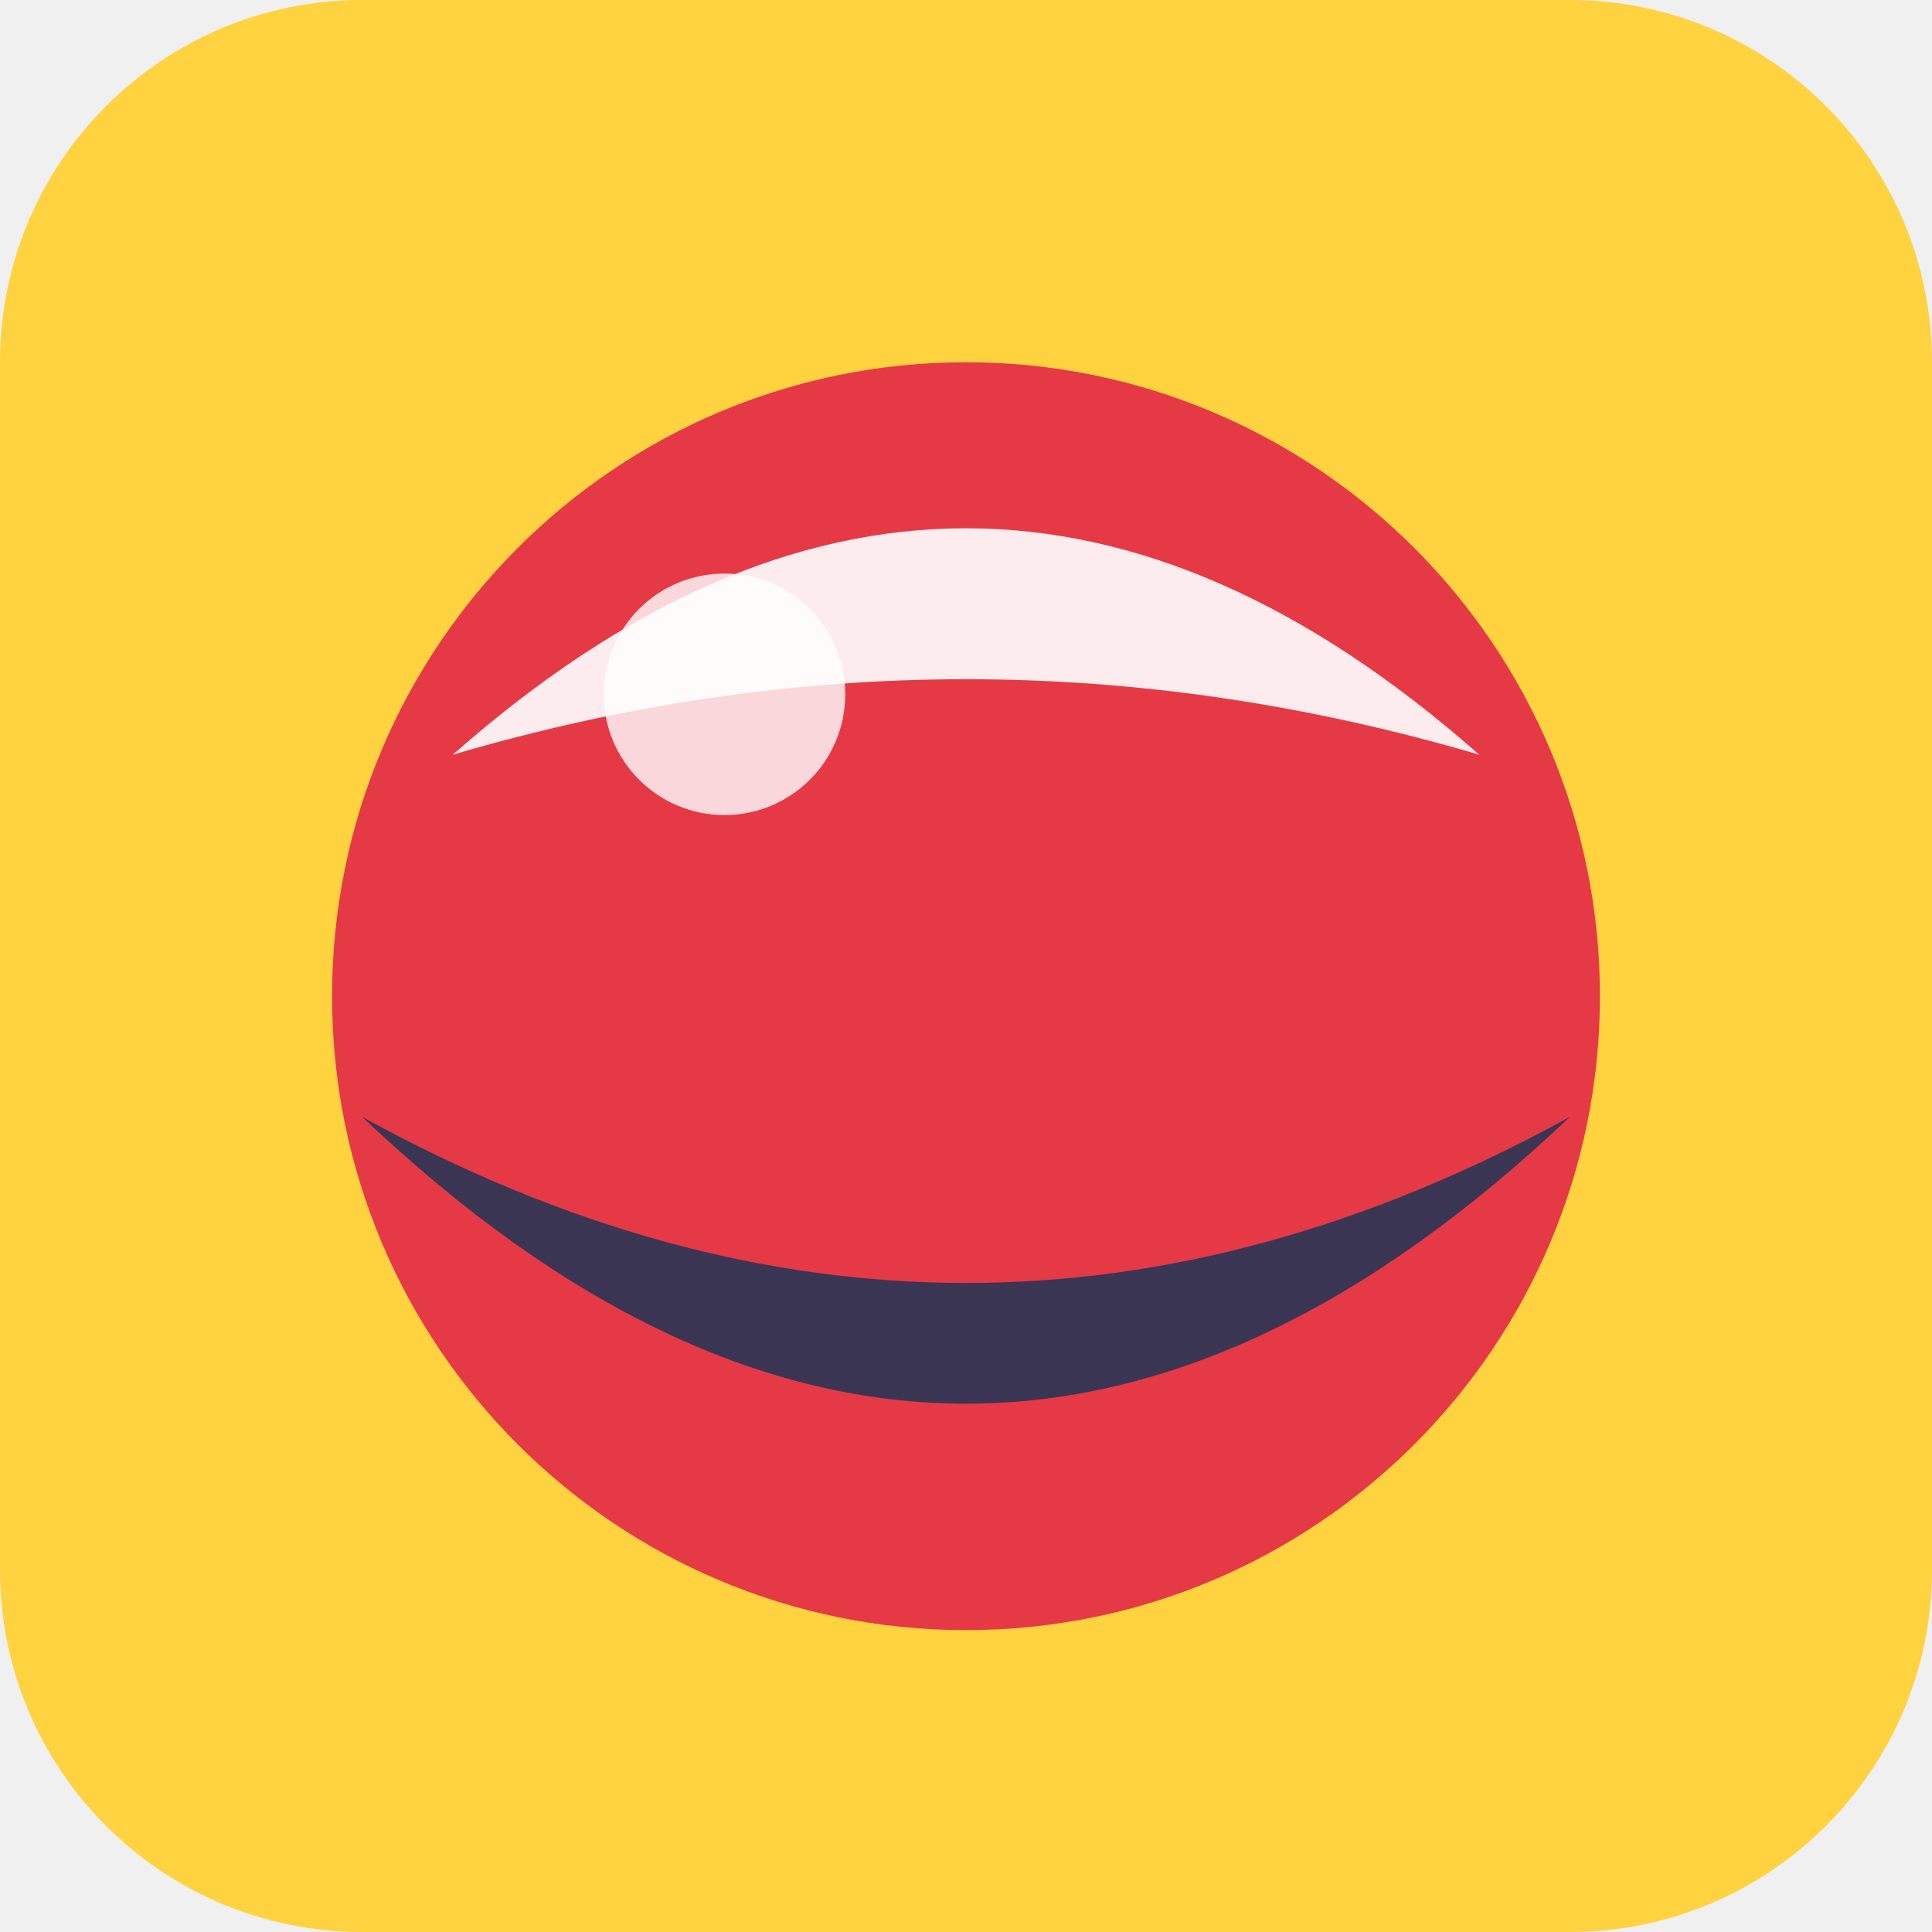
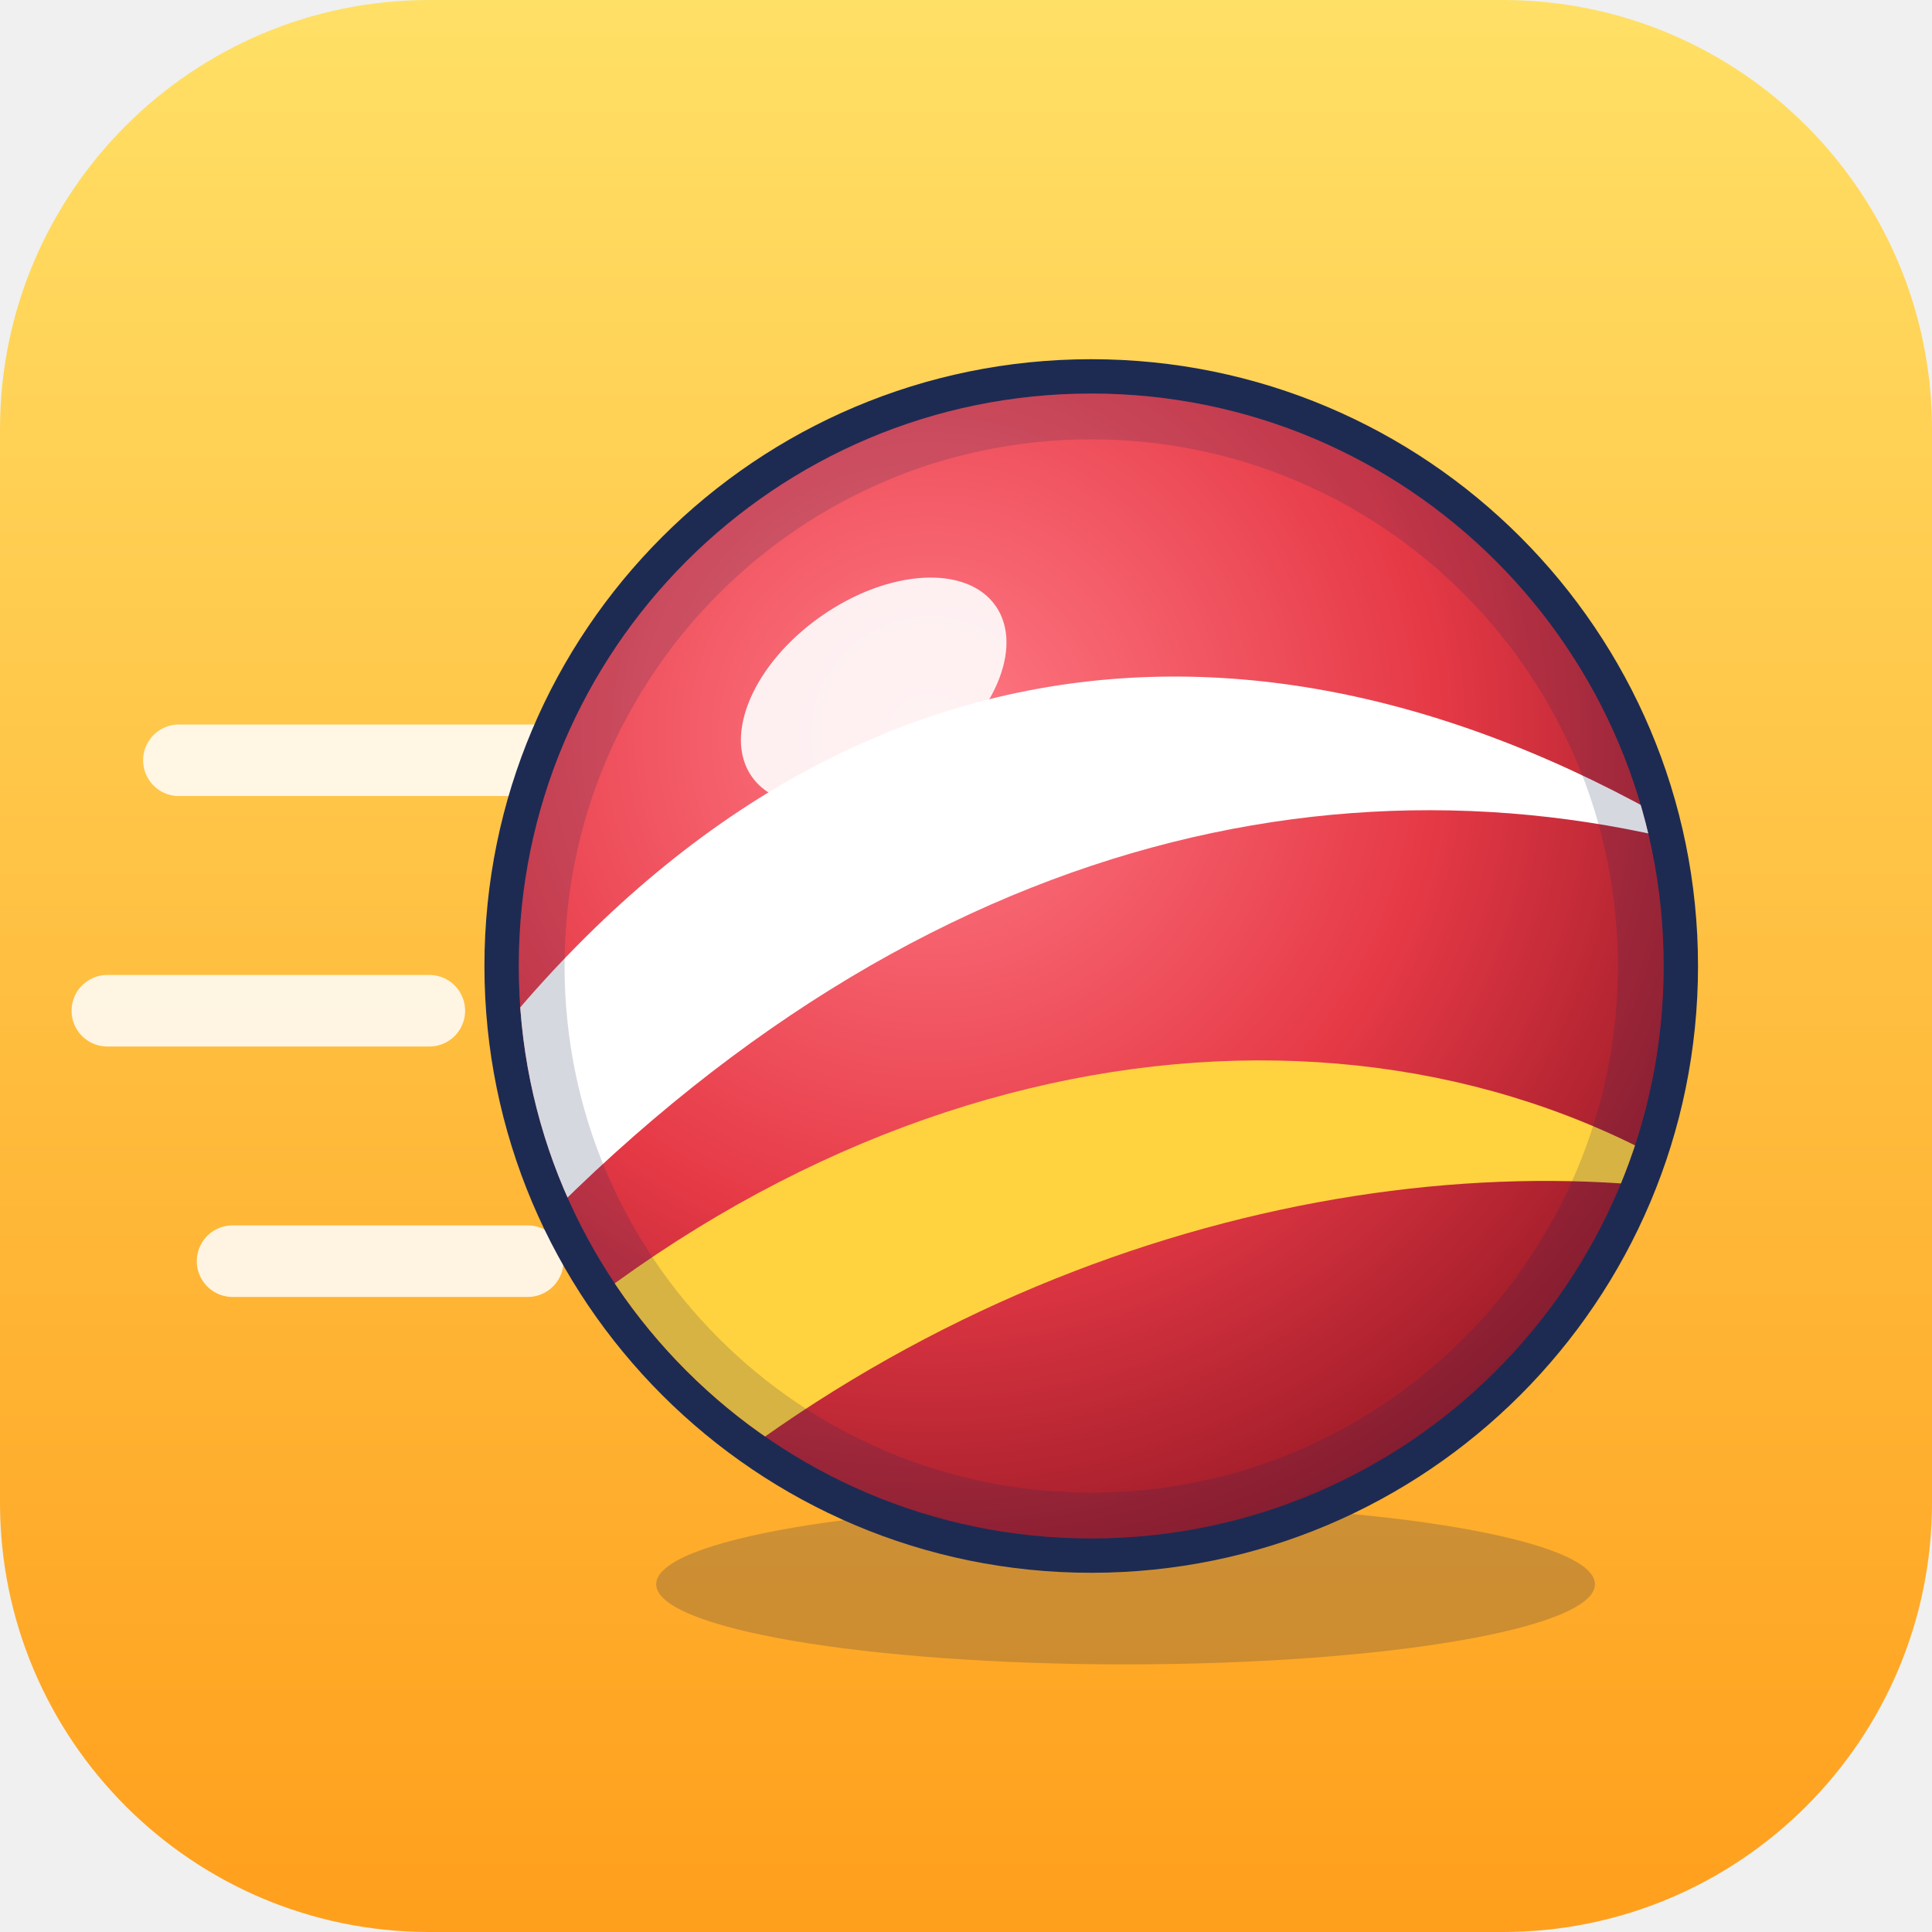
- <svg xmlns="http://www.w3.org/2000/svg" width="128" height="128" viewBox="0 0 128 128">
-   <rect width="128" height="128" rx="24" fill="#ffd23f" />
-   <circle cx="64" cy="66" r="42" fill="#e63946" />
-   <path d="M30 50 Q64 20 98 50 Q64 40 30 50Z" fill="#ffffff" opacity="0.9" />
-   <path d="M24 74 Q64 96 104 74 Q64 112 24 74Z" fill="#1d3557" opacity="0.85" />
-   <circle cx="48" cy="46" r="8" fill="#ffffff" opacity="0.8" />
+ <svg xmlns="http://www.w3.org/2000/svg" width="432" height="432" viewBox="0 0 432 432">
+   <defs>
+     <linearGradient id="bg" x1="0" y1="0" x2="0" y2="1">
+       <stop offset="0" stop-color="#ffe066" />
+       <stop offset="1" stop-color="#ff9f1c" />
+     </linearGradient>
+     <radialGradient id="glass" cx="0.36" cy="0.30" r="0.80">
+       <stop offset="0" stop-color="#ff7b86" />
+       <stop offset="0.55" stop-color="#e63946" />
+       <stop offset="1" stop-color="#8f1522" />
+     </radialGradient>
+     <clipPath id="ball">
+       <circle cx="0" cy="0" r="100" />
+     </clipPath>
+   </defs>
+   <rect width="432" height="432" rx="96" fill="url(#bg)" />
+   <g stroke="#ffffff" stroke-linecap="round" opacity="0.85" transform="scale(1)">
+     <line x1="40" y1="170" x2="120" y2="170" stroke-width="16" />
+     <line x1="24" y1="226" x2="96" y2="226" stroke-width="16" />
+     <line x1="52" y1="282" x2="118" y2="282" stroke-width="16" />
+   </g>
+   <g transform="translate(244,216) scale(1.28)">
+     <ellipse cx="6" cy="108" rx="82" ry="14" fill="#1d2b53" opacity="0.22" />
+     <circle cx="0" cy="0" r="106" fill="#1d2b53" />
+     <circle cx="0" cy="0" r="100" fill="url(#glass)" />
+     <g clip-path="url(#ball)">
+       <path d="M-110 20 C-50 -60 30 -70 110 -20 C40 -40 -40 -20 -110 60 Z" fill="#ffffff" />
+       <path d="M-110 78 C-40 10 50 0 110 40 C50 30 -30 50 -90 110 Z" fill="#ffd23f" />
+       <circle cx="0" cy="0" r="100" fill="none" stroke="#1d2b53" stroke-opacity="0.18" stroke-width="16" />
+     </g>
+     <ellipse cx="-38" cy="-48" rx="26" ry="16" fill="#ffffff" opacity="0.9" transform="rotate(-35 -38 -48)" />
+     <circle cx="-62" cy="-18" r="7" fill="#ffffff" opacity="0.8" />
+   </g>
</svg>
